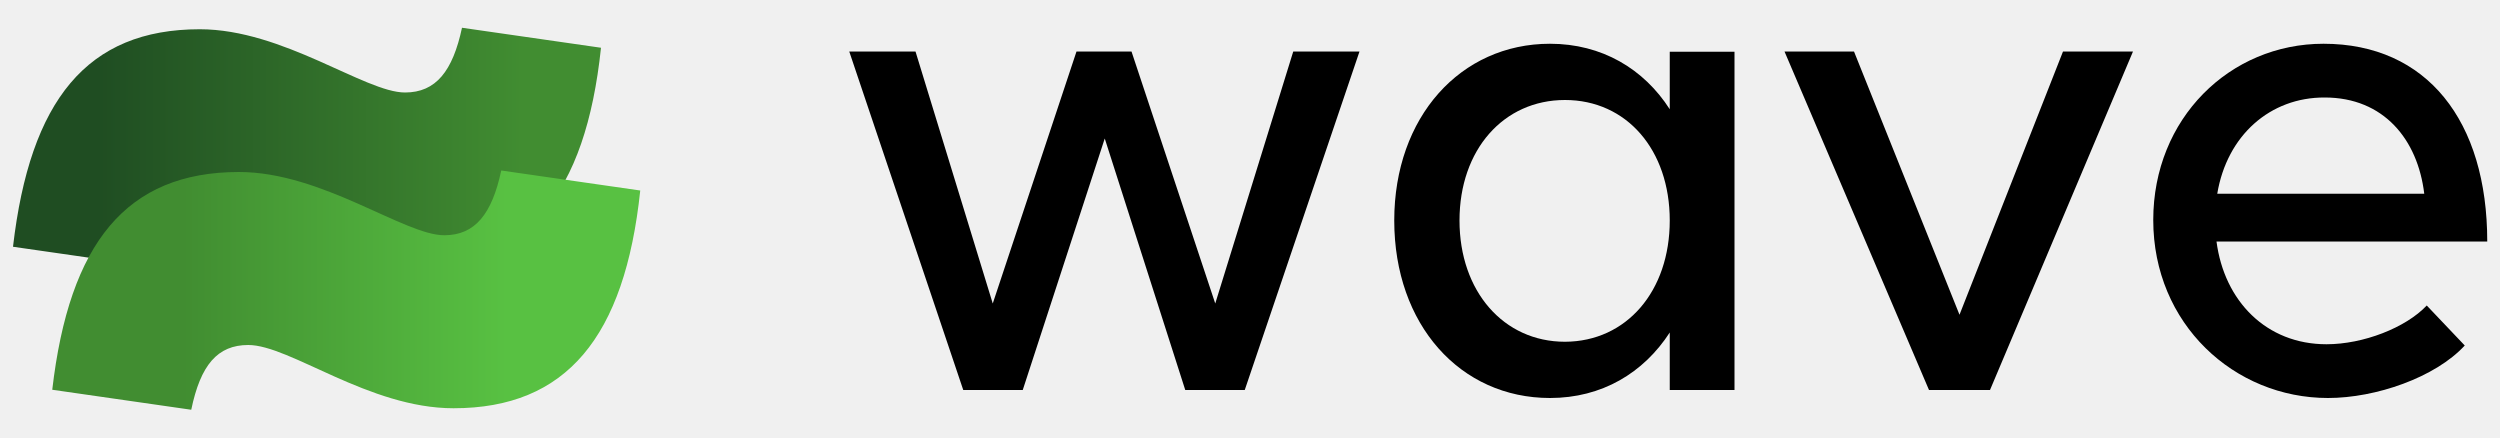
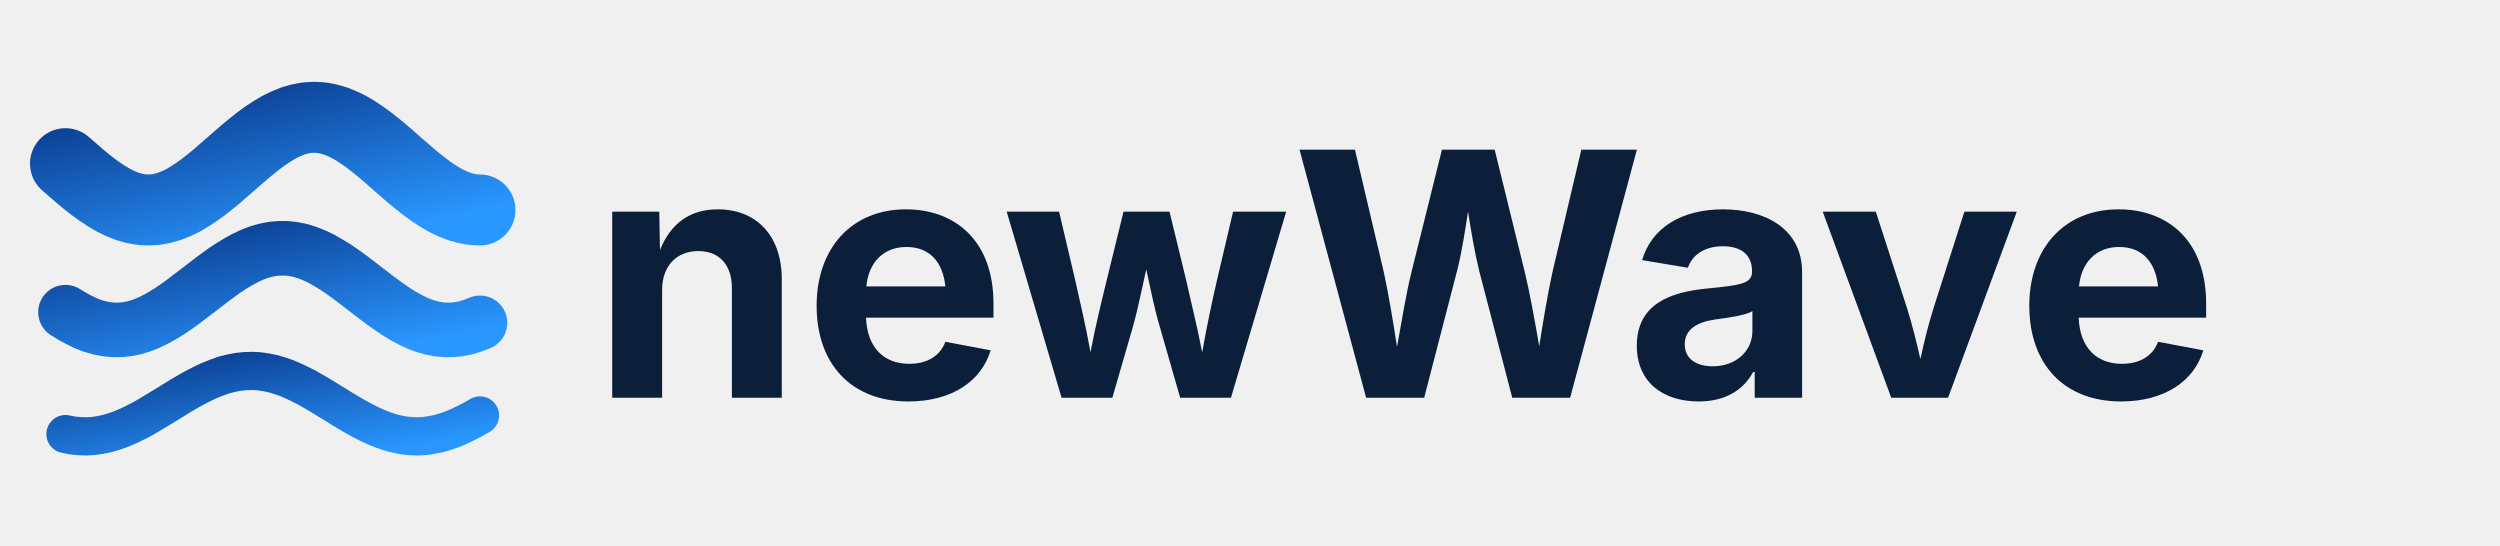
- <svg xmlns="http://www.w3.org/2000/svg" version="1.1" id="Layer_1" x="0px" y="0px" viewBox="0 0 1000 175" style="enable-background:new 0 0 1000 175;" xml:space="preserve">
-   <style type="text/css">
- 	.st0{fill:url(#SVGID_1_);}
- 	.st1{fill:url(#SVGID_00000097467401116752621440000013265923851559160252_);}
- 	.st2{fill:#FFFFFF;}
- 	.st3{fill:#58C142;}
- 	.st4{fill:url(#SVGID_00000026844058065691411450000001084298207851076753_);}
- 	.st5{fill:url(#SVGID_00000140695609015829564530000017877493759276215708_);}
- 	.st6{fill:url(#SVGID_00000172429467579424709090000016892278147863045285_);}
- 	.st7{fill:url(#SVGID_00000111161844774090145740000012271107721736914070_);}
- 	.st8{fill:url(#SVGID_00000159463458951391818050000007934417898368699555_);}
- 	.st9{fill:url(#SVGID_00000114048161574266679140000001630328408055608234_);}
- 	.st10{fill:url(#SVGID_00000181790832707237646570000012870231436607310721_);}
- 	.st11{fill:url(#SVGID_00000182504551275047381220000018143622223532349093_);}
- 	.st12{fill:url(#SVGID_00000182503296231706301150000015159284117431565225_);}
- 	.st13{fill:url(#SVGID_00000157991892590648824540000004483708798912232327_);}
- </style>
-   <g>
-     <path d="M339.7,20.6h26.5l30.9,100.8l33.5-100.8h22l33.5,100.8l31.2-100.8h26.5L497.9,156h-23.8L441.9,55.4L409.1,156h-23.8   L339.7,20.6z" />
-     <path d="M693.8,20.6V156h-25.9V133c-10.5,16.2-27.2,26.2-47.9,26.2c-35.9,0-62.3-29.3-62.3-71c0-41.4,26.5-70.7,62.3-70.7   c20.7,0,37.5,10,47.9,26.2v-23H693.8z M667.9,88.2c0-28.3-17.3-48.2-41.9-48.2c-24.6,0-42.2,19.9-42.2,48.2   c0,28.3,17.6,48.5,42.2,48.5C650.6,136.6,667.9,116.5,667.9,88.2z" />
-     <path d="M713.8,20.6h27.8l42.2,105.3l41.4-105.3h28L796,156h-24.4L713.8,20.6z" />
-     <path d="M970.7,122.2l15.2,16c-11.8,12.8-35.6,21-54.7,21c-37.5,0-69.9-29.6-69.9-71.2c0-40.6,30.6-70.5,68.1-70.5   c41.4,0,65.5,30.9,65.5,79.1H886.6c3.1,23.8,19.9,41.1,44,41.1C945.3,137.7,962.3,131.1,970.7,122.2z M886.9,77.5h82.8   c-2.6-21.7-16.2-38.5-39.8-38.5C908.1,38.9,890.8,54.1,886.9,77.5z" />
-   </g>
-   <g>
-     <linearGradient id="SVGID_1_" gradientUnits="userSpaceOnUse" x1="5.213" y1="58.909" x2="240.448" y2="58.909">
-       <stop offset="0.142" style="stop-color:#1F4D22" />
-       <stop offset="0.866" style="stop-color:#418D31" />
+ <svg xmlns="http://www.w3.org/2000/svg" width="220" height="48" viewBox="0 0 220 48" fill="none">
+   <defs>
+     <linearGradient id="g" x1="0" y1="0" x2="1" y2="1">
+       <stop offset="0" stop-color="rgb(11, 61, 145)" />
+       <stop offset="1" stop-color="rgb(41, 151, 255)" />
    </linearGradient>
-     <path class="st0" d="M83.6,80.8c-12.3,0-19.1,8-22.8,25.9l-55.6-8C12,40.1,34.8,11.7,79.9,11.7C113.3,11.7,146,37,162,37   c12.4,0,19.1-8.6,22.8-25.9l55.6,8c-6.2,58.7-29.6,87.1-74.7,87.1C131.8,106.1,100.3,80.8,83.6,80.8z" />
-   </g>
-   <g>
-     <linearGradient id="SVGID_00000055697211621202625680000016003686276294146176_" gradientUnits="userSpaceOnUse" x1="20.917" y1="116.091" x2="256.152" y2="116.091">
-       <stop offset="0.222" style="stop-color:#418D31" />
-       <stop offset="0.773" style="stop-color:#58C142" />
-     </linearGradient>
-     <path style="fill:url(#SVGID_00000055697211621202625680000016003686276294146176_);" d="M99.3,138c-12.3,0-19.1,8-22.8,25.9   l-55.6-8c6.8-58.6,29.6-87.1,74.7-87.1c33.3,0,66.1,25.3,82.1,25.3c12.4,0,19.1-8.6,22.8-25.9l55.6,8   c-6.2,58.7-29.6,87.1-74.7,87.1C147.5,163.3,116,138,99.3,138z" />
-   </g>
+   </defs>
+   <path d="M5.76 14.40 L6.37 14.93 L6.98 15.46 L7.58 15.96 L8.19 16.44 L8.80 16.88 L9.41 17.28 L10.02 17.64 L10.62 17.93 L11.23 18.17 L11.84 18.34 L12.45 18.45 L13.06 18.48 L13.66 18.45 L14.27 18.34 L14.88 18.17 L15.49 17.93 L16.10 17.64 L16.70 17.28 L17.31 16.88 L17.92 16.44 L18.53 15.96 L19.14 15.46 L19.74 14.93 L20.35 14.40 L20.96 13.87 L21.57 13.34 L22.18 12.84 L22.78 12.36 L23.39 11.92 L24.00 11.52 L24.61 11.16 L25.22 10.87 L25.82 10.63 L26.43 10.46 L27.04 10.35 L27.65 10.32 L28.26 10.35 L28.86 10.46 L29.47 10.63 L30.08 10.87 L30.69 11.16 L31.30 11.52 L31.90 11.92 L32.51 12.36 L33.12 12.84 L33.73 13.34 L34.34 13.87 L34.94 14.40 L35.55 14.93 L36.16 15.46 L36.77 15.96 L37.38 16.44 L37.98 16.88 L38.59 17.28 L39.20 17.64 L39.81 17.93 L40.42 18.17 L41.02 18.34 L41.63 18.45 L42.24 18.48" fill="none" stroke="url(#g)" stroke-width="6.24" stroke-linecap="round" stroke-linejoin="round" />
+   <path d="M5.76 27.47 L6.37 27.84 L6.98 28.17 L7.58 28.46 L8.19 28.69 L8.80 28.86 L9.41 28.98 L10.02 29.03 L10.62 29.03 L11.23 28.96 L11.84 28.84 L12.45 28.65 L13.06 28.41 L13.66 28.12 L14.27 27.78 L14.88 27.41 L15.49 27.00 L16.10 26.56 L16.70 26.10 L17.31 25.64 L17.92 25.17 L18.53 24.70 L19.14 24.25 L19.74 23.81 L20.35 23.41 L20.96 23.04 L21.57 22.71 L22.18 22.42 L22.78 22.19 L23.39 22.02 L24.00 21.90 L24.61 21.85 L25.22 21.85 L25.82 21.92 L26.43 22.04 L27.04 22.23 L27.65 22.47 L28.26 22.76 L28.86 23.10 L29.47 23.47 L30.08 23.88 L30.69 24.32 L31.30 24.78 L31.90 25.24 L32.51 25.71 L33.12 26.18 L33.73 26.63 L34.34 27.07 L34.94 27.47 L35.55 27.84 L36.16 28.17 L36.77 28.46 L37.38 28.69 L37.98 28.86 L38.59 28.98 L39.20 29.03 L39.81 29.03 L40.42 28.96 L41.02 28.84 L41.63 28.65 L42.24 28.41" fill="none" stroke="url(#g)" stroke-width="4.80" stroke-linecap="round" stroke-linejoin="round" />
+   <path d="M5.76 38.20 L6.37 38.32 L6.98 38.38 L7.58 38.40 L8.19 38.37 L8.80 38.28 L9.41 38.16 L10.02 37.98 L10.62 37.77 L11.23 37.51 L11.84 37.22 L12.45 36.91 L13.06 36.56 L13.66 36.20 L14.27 35.83 L14.88 35.46 L15.49 35.08 L16.10 34.71 L16.70 34.36 L17.31 34.03 L17.92 33.72 L18.53 33.44 L19.14 33.20 L19.74 32.99 L20.35 32.84 L20.96 32.72 L21.57 32.66 L22.18 32.64 L22.78 32.67 L23.39 32.76 L24.00 32.88 L24.61 33.06 L25.22 33.27 L25.82 33.53 L26.43 33.82 L27.04 34.13 L27.65 34.48 L28.26 34.84 L28.86 35.21 L29.47 35.58 L30.08 35.96 L30.69 36.33 L31.30 36.68 L31.90 37.01 L32.51 37.32 L33.12 37.60 L33.73 37.84 L34.34 38.05 L34.94 38.20 L35.55 38.32 L36.16 38.38 L36.77 38.40 L37.38 38.37 L37.98 38.28 L38.59 38.16 L39.20 37.98 L39.81 37.77 L40.42 37.51 L41.02 37.22 L41.63 36.91 L42.24 36.56" fill="none" stroke="url(#g)" stroke-width="3.36" stroke-linecap="round" stroke-linejoin="round" />
+   <text x="52" y="35" font-family="Segoe UI, Inter, sans-serif" font-weight="700" font-size="30" fill="rgb(11, 31, 58)">newWave</text>
</svg>
